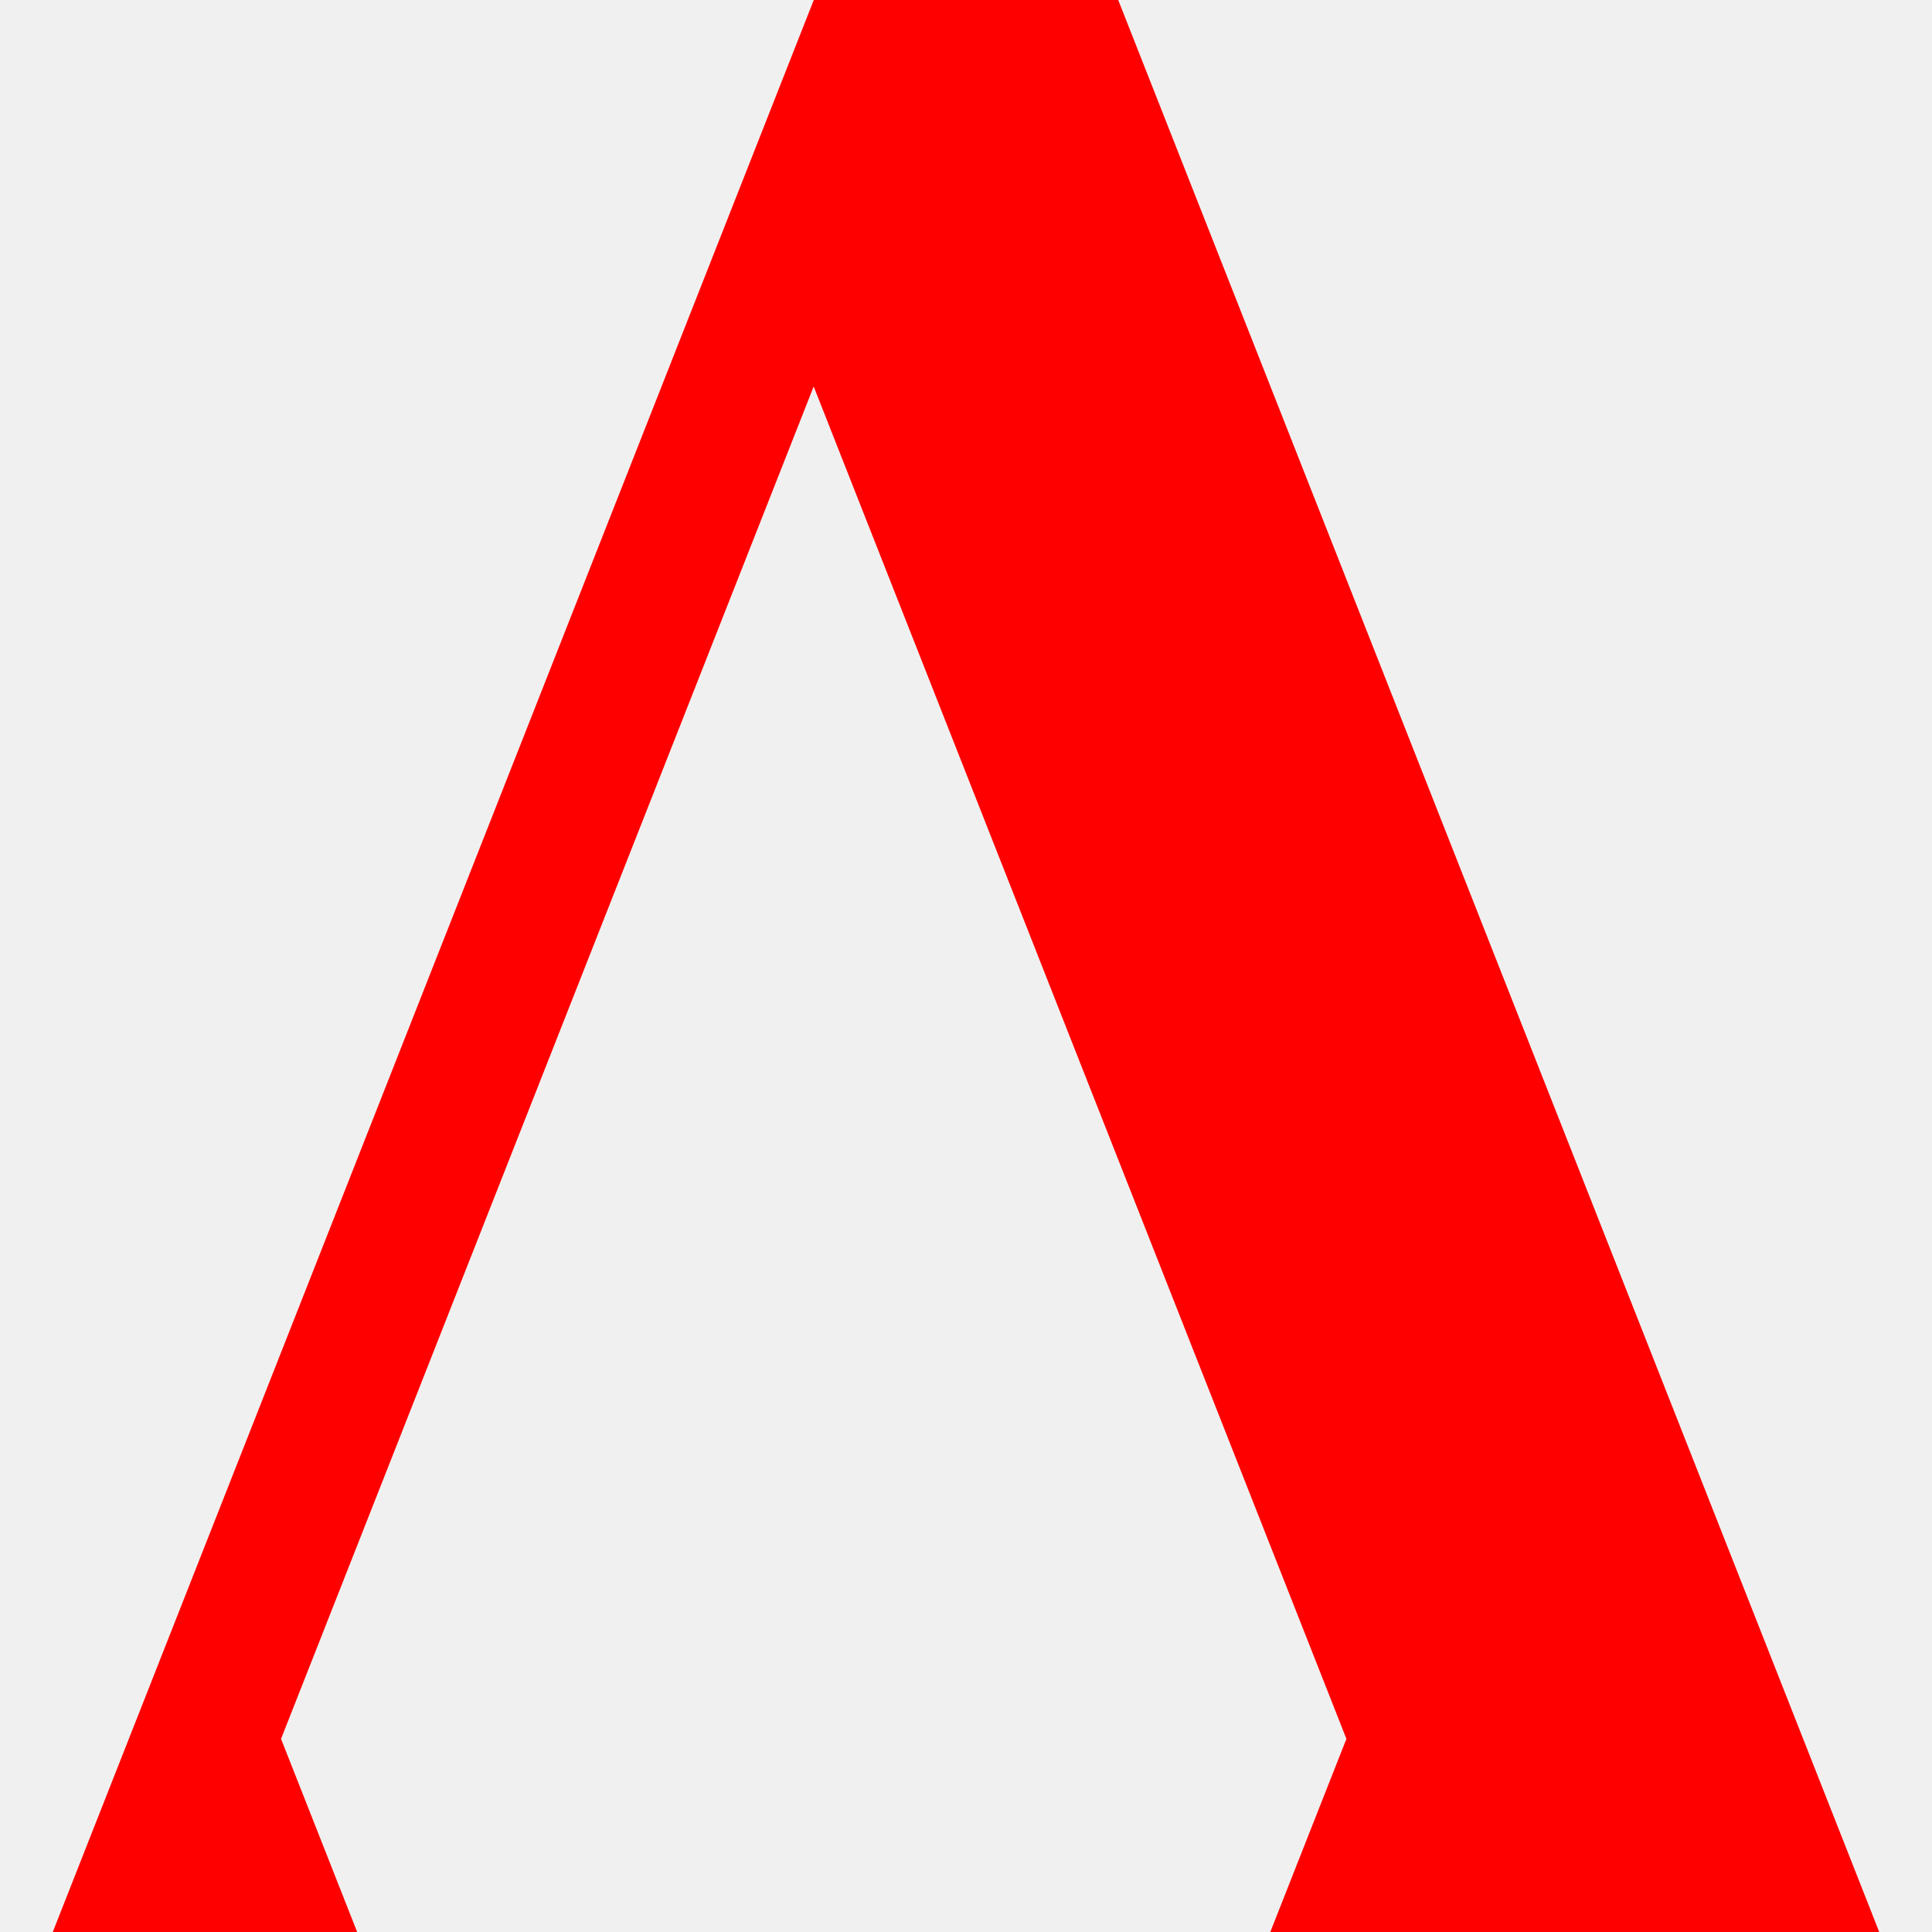
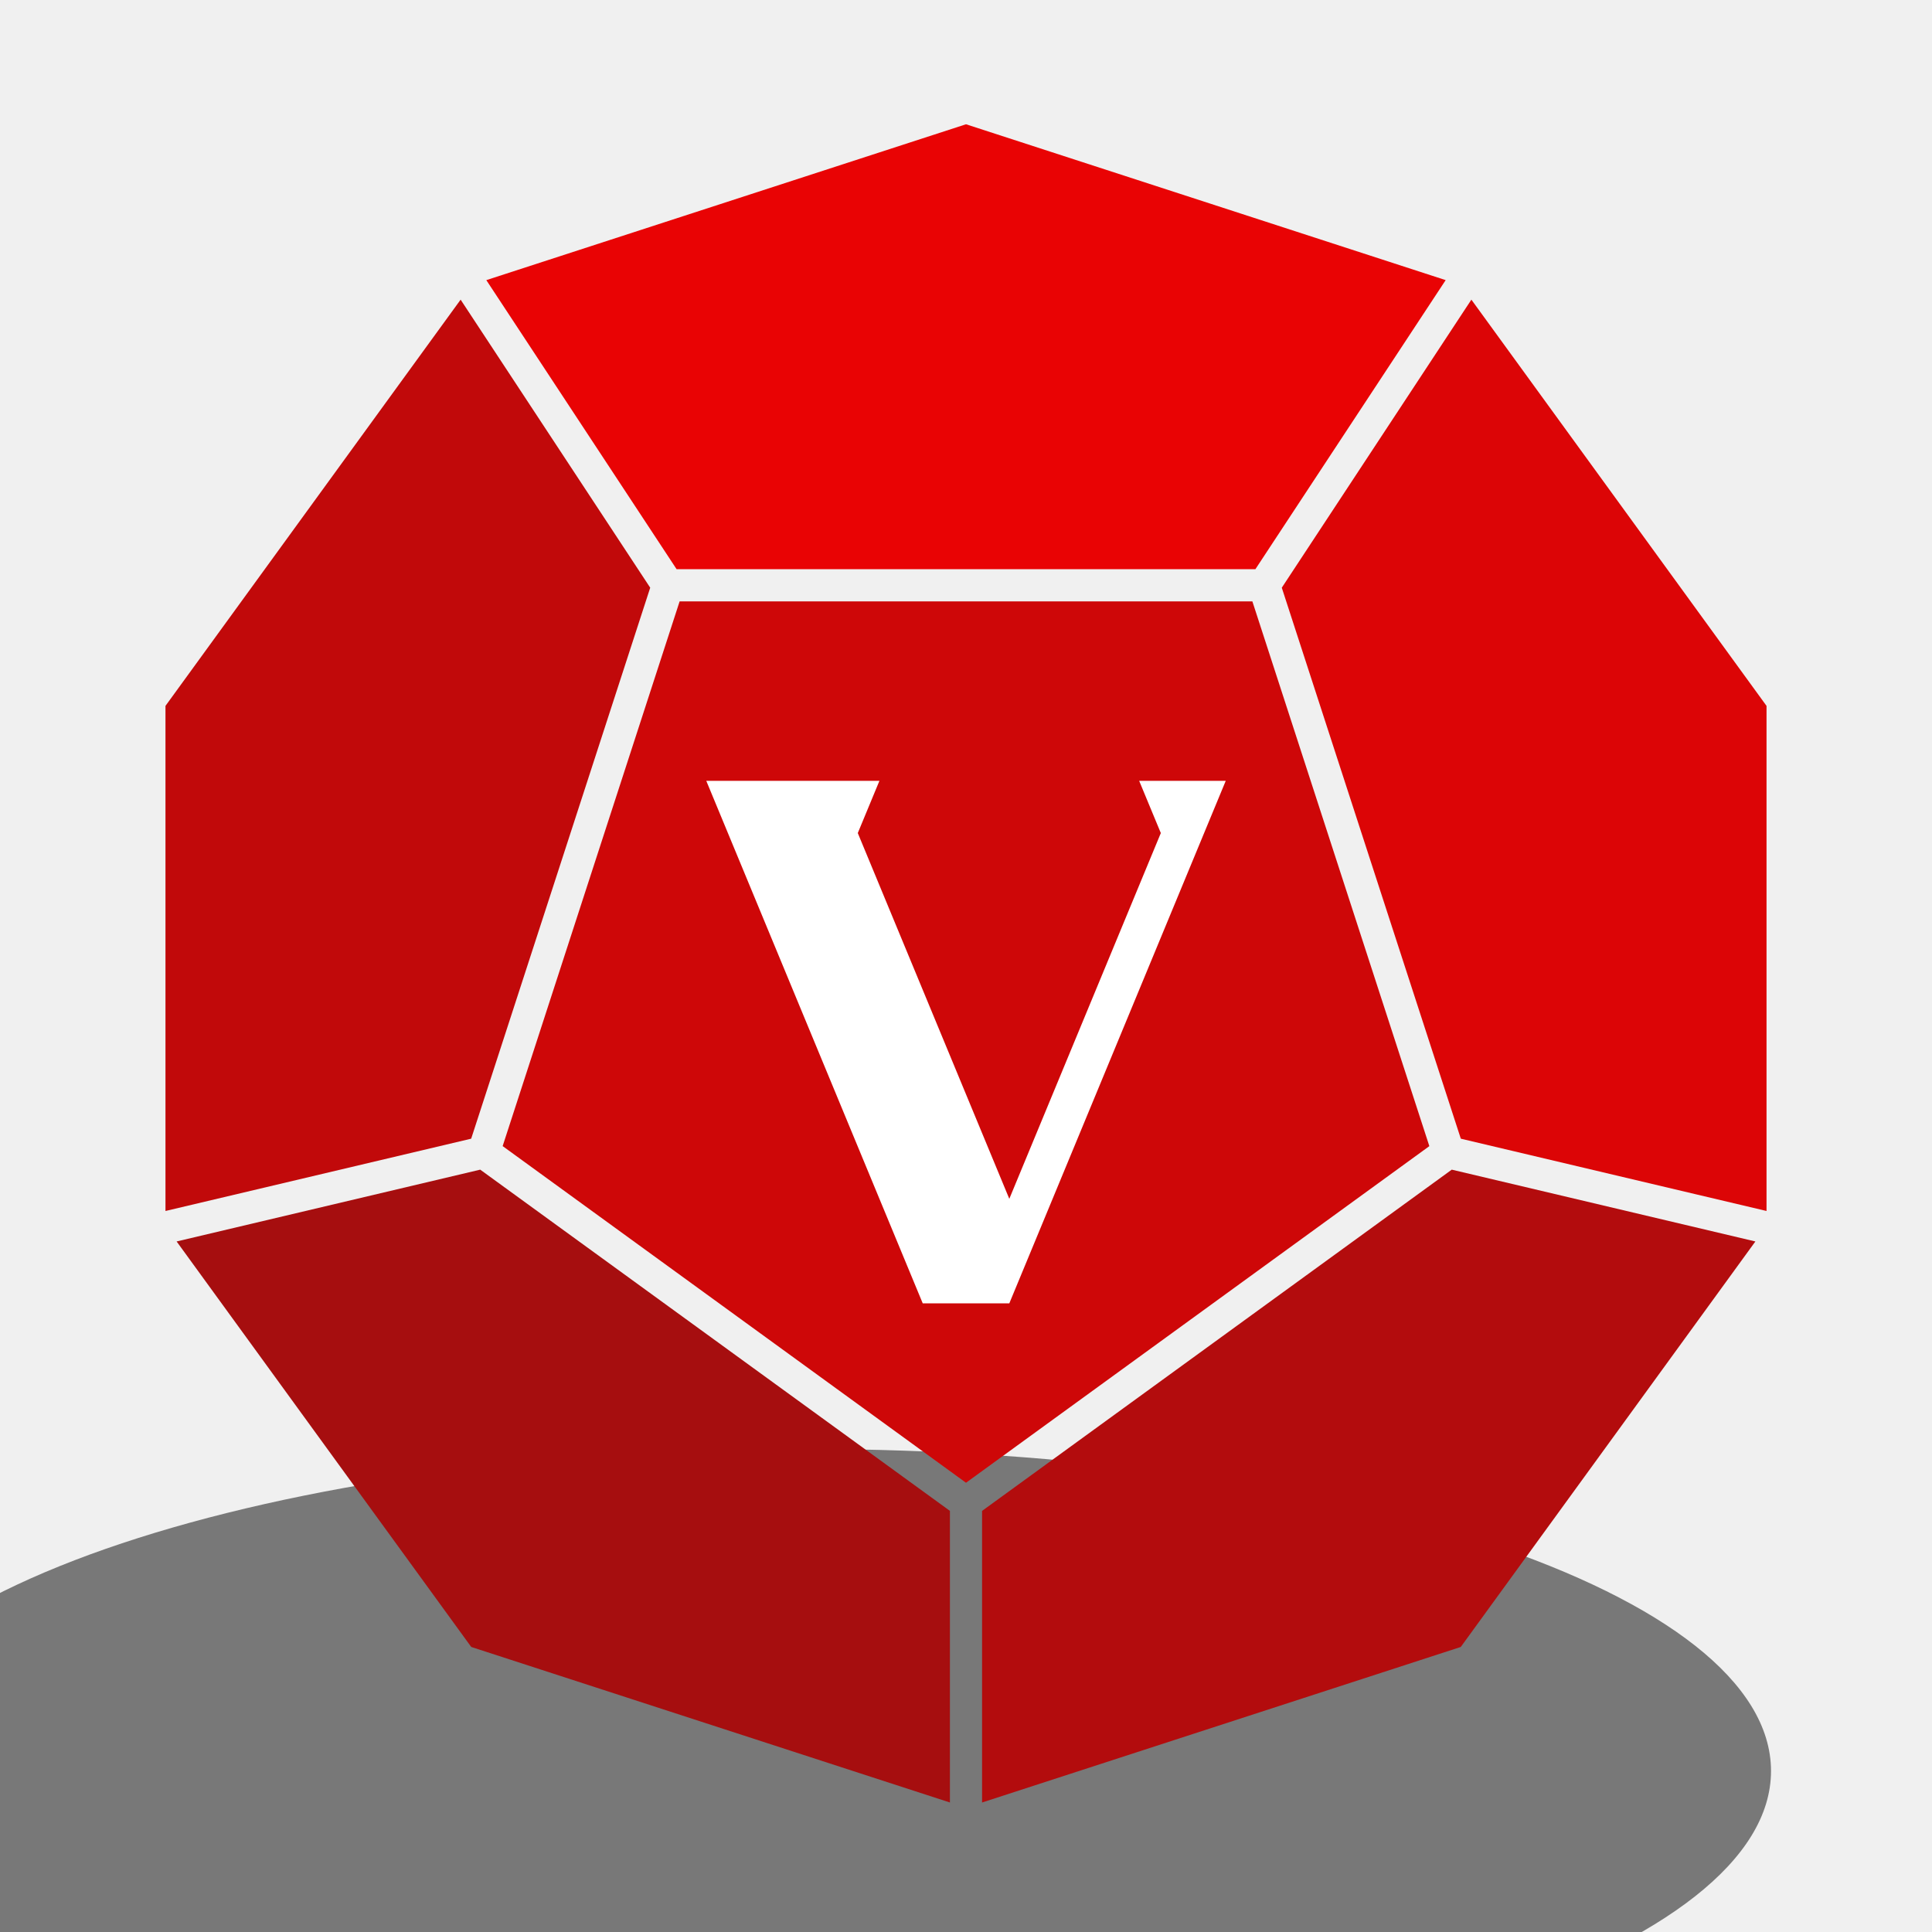
- <svg xmlns="http://www.w3.org/2000/svg" width="160" height="160" viewBox="0 0 42.333 42.333" version="1.1" id="svg74">
-   <defs id="defs68" />
-   <g id="layer1" transform="translate(0,-254.6667)">
-     <g id="g35" style="font-style:normal;font-weight:normal;font-size:10.583px;line-height:1.25;font-family:sans-serif;letter-spacing:0px;word-spacing:0px;fill:#000000;fill-opacity:0.691;stroke:none;stroke-width:0.265" aria-label="V" transform="rotate(90,55.25686,132.2769)" />
-     <g aria-label="V" style="font-style:normal;font-weight:normal;font-size:10.583px;line-height:1.25;font-family:sans-serif;letter-spacing:0px;word-spacing:0px;fill:#000000;fill-opacity:0.691;stroke:none;stroke-width:0.265" id="text86" transform="translate(-0.0144694,-0.00206706)" />
-     <g id="g919" style="font-style:normal;font-weight:normal;font-size:10.583px;line-height:1.25;font-family:sans-serif;letter-spacing:0px;word-spacing:0px;fill:#000000;fill-opacity:0.69;stroke:none;stroke-width:0.265" aria-label="V" transform="rotate(23.33248,48.05564,131.6742)" />
-     <path id="path5681" d="M 41.177,297 24.502,254.667 H 17.831 L 1.156,297 h 6.67 l -1.668,-4.232 11.671,-29.633 11.673,29.633 -1.668,4.232 z" style="fill:#ff0000;fill-opacity:1;stroke:none;stroke-width:1.112px;stroke-linecap:butt;stroke-linejoin:miter;stroke-opacity:1" />
+ <svg xmlns="http://www.w3.org/2000/svg" width="360" height="360" viewBox="0 0 95.25 95.25" version="1.1" id="svg8">
+   <defs id="defs2" />
+   <g id="layer1" transform="translate(0,-201.75)">
+     <ellipse style="opacity:1;fill:#000000;fill-opacity:0.5;stroke:none;stroke-width:11.816;stroke-linecap:round;stroke-linejoin:miter;stroke-miterlimit:4;stroke-dasharray:none;stroke-opacity:0.539" id="path927" cx="39.688" cy="289.062" rx="47.625" ry="15.875" />
+     <path style="fill:#e90304;fill-opacity:1;stroke:none;stroke-width:1px;stroke-linecap:butt;stroke-linejoin:miter;stroke-opacity:1" d="M 180 23.156 L 90.619 52.197 L 98.527 64.211 L 126.076 106.062 L 233.924 106.062 L 269.379 52.197 L 180 23.156 z " transform="matrix(0.2645833,0,0,0.2645833,0,201.75)" id="path831" />
+     <path style="fill:#dc0506;fill-opacity:1;stroke:none;stroke-width:1.181px;stroke-linecap:butt;stroke-linejoin:miter;stroke-opacity:1" d="M 274.17 55.836 L 238.842 109.51 L 258.428 169.789 L 272.201 212.178 L 315.842 222.5 L 329.166 225.648 L 329.166 131.531 L 274.17 55.836 z " transform="matrix(0.2645833,0,0,0.2645833,0,201.75)" id="path837" />
+     <path style="fill:#b30c0d;fill-opacity:1;stroke:none;stroke-width:1px;stroke-linecap:butt;stroke-linejoin:miter;stroke-opacity:1" d="M 270.516 217.947 L 182.996 281.533 L 182.996 335.869 L 272.193 306.887 L 327.09 231.328 L 270.516 217.947 z " transform="matrix(0.2645833,0,0,0.2645833,0,201.75)" id="path839" />
+     <path style="fill:#a60e0f;fill-opacity:1;stroke:none;stroke-width:1px;stroke-linecap:butt;stroke-linejoin:miter;stroke-opacity:1" d="M 89.482 217.947 L 32.91 231.328 L 87.807 306.887 L 177.004 335.869 L 177.004 281.531 L 89.482 217.947 z " transform="matrix(0.2645833,0,0,0.2645833,0,201.75)" id="path843" />
+     <path style="fill:#c1090a;fill-opacity:1;stroke:none;stroke-width:1.181px;stroke-linecap:butt;stroke-linejoin:miter;stroke-opacity:1" d="M 85.83 55.836 L 30.834 131.531 L 30.834 225.65 L 87.797 212.178 L 104.361 161.209 L 121.158 109.51 L 85.83 55.836 z " transform="matrix(0.2645833,0,0,0.2645833,0,201.75)" id="path847" />
+     <path style="fill:#ce0708;fill-opacity:1;stroke:none;stroke-width:6;stroke-linecap:butt;stroke-linejoin:miter;stroke-miterlimit:4;stroke-dasharray:none;stroke-opacity:1" d="M 126.637 112.064 L 93.662 213.559 L 180 276.289 L 266.338 213.566 L 233.363 112.064 L 126.637 112.064 z " transform="matrix(0.2645833,0,0,0.2645833,0,201.75)" id="path901" />
+     <path id="path919" d="m 34.82,240.245 10.672,25.762 h 4.268 l 10.671,-25.762 h -4.269 l 1.068,2.576 -7.47,18.033 -7.47,-18.033 1.067,-2.576 z" style="fill:#ffffff;fill-opacity:1;stroke:none;stroke-width:0.515px;stroke-linecap:butt;stroke-linejoin:miter;stroke-opacity:1" />
  </g>
</svg>
